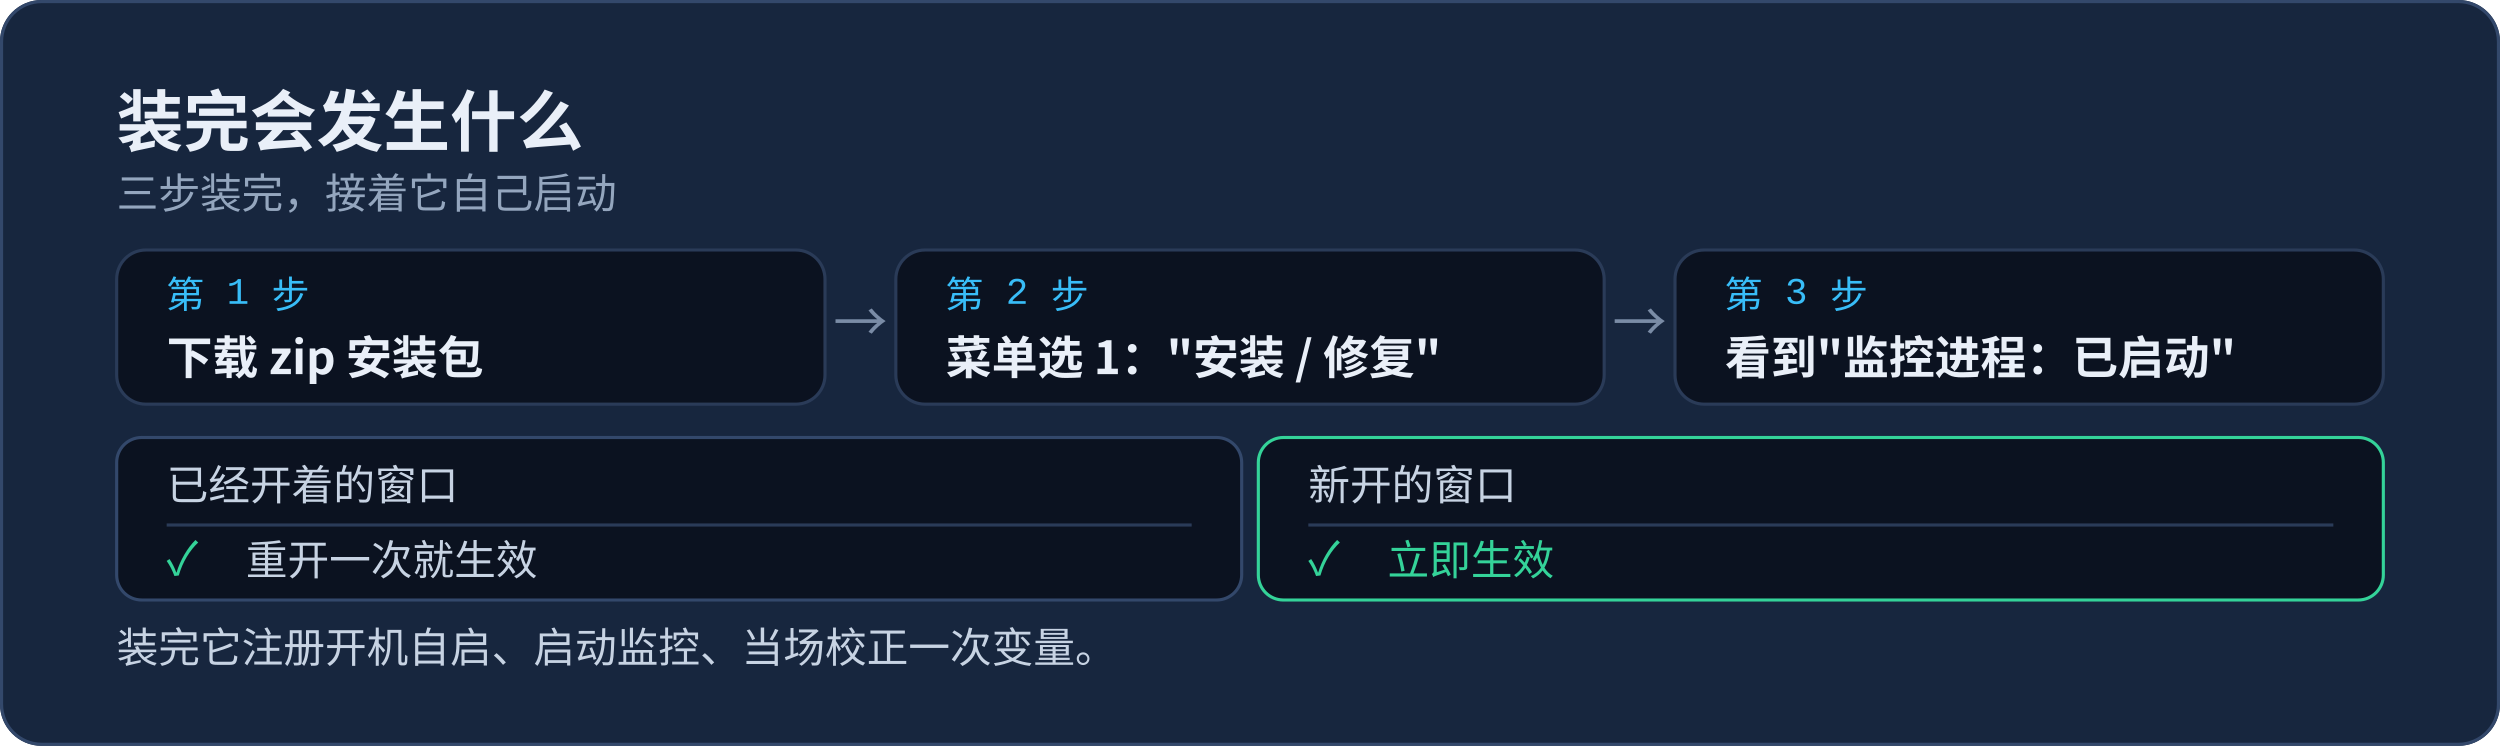
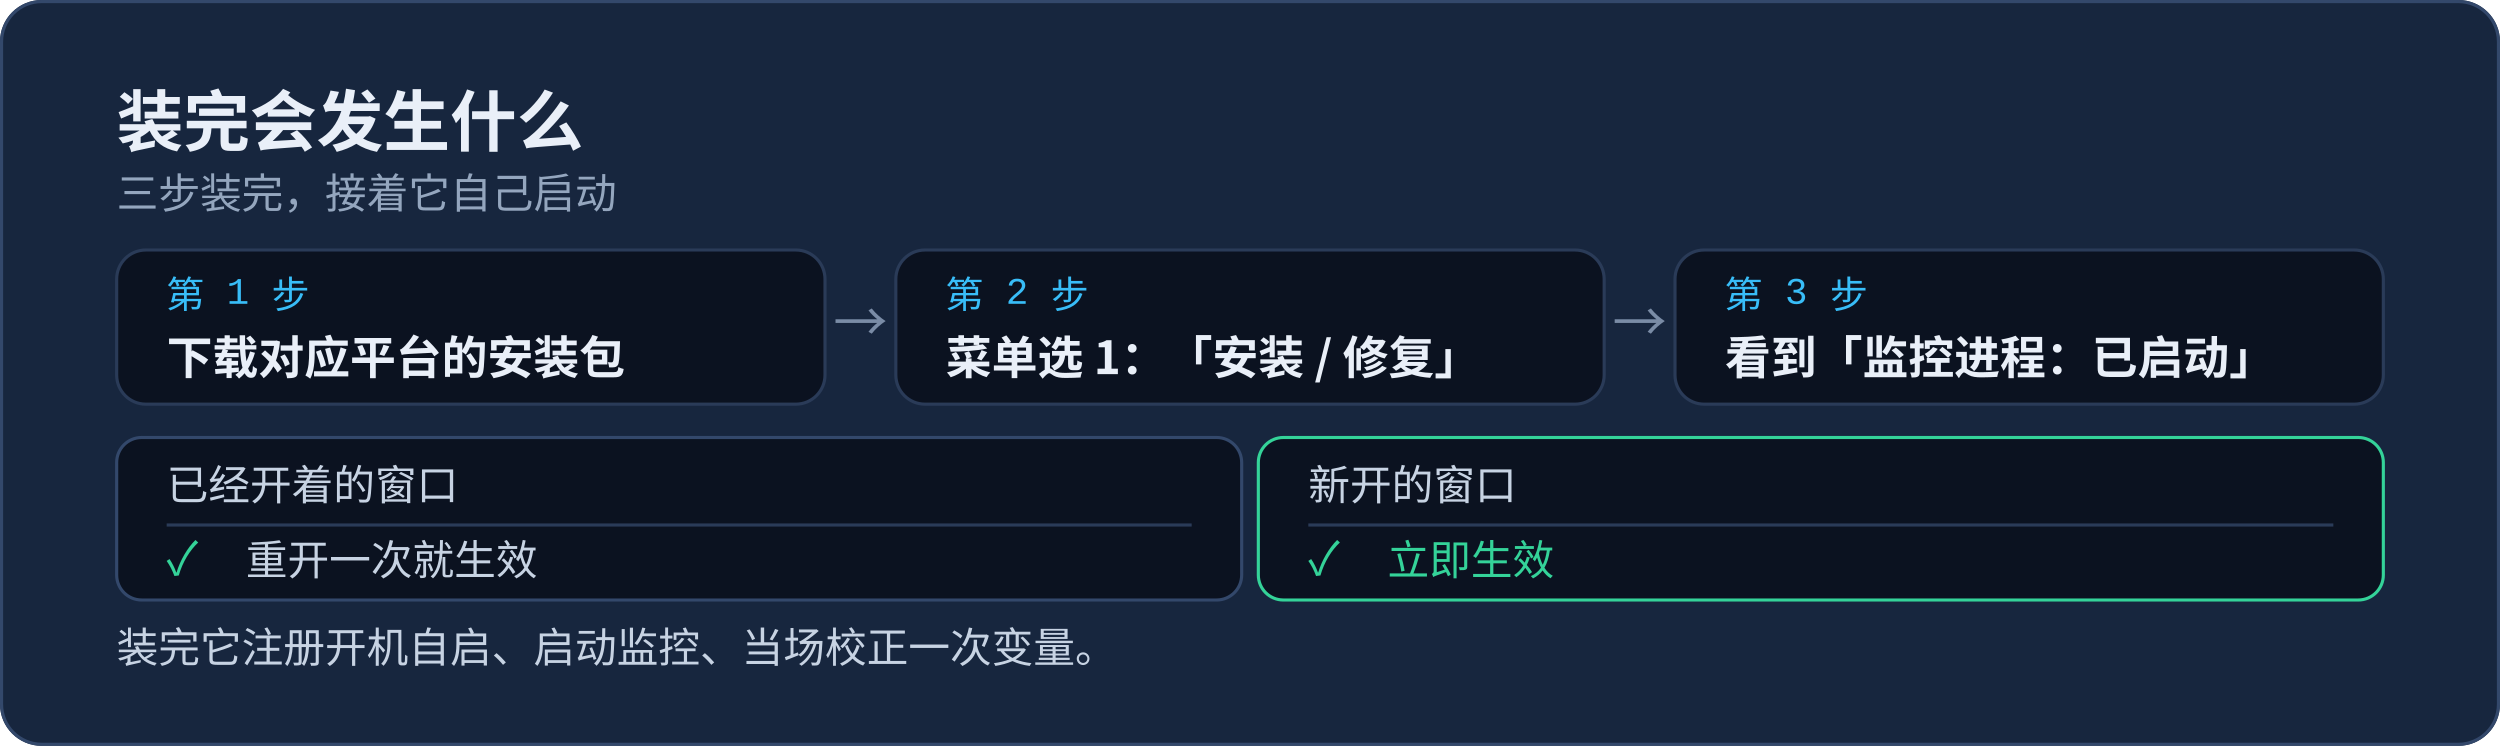
<svg xmlns="http://www.w3.org/2000/svg" width="1200" height="358" viewBox="0 0 1200 358" role="img" aria-labelledby="firstTitle firstDesc" font-family="-apple-system, BlinkMacSystemFont, 'Segoe UI', 'PingFang SC', 'Microsoft YaHei', 'Noto Sans CJK SC', sans-serif">
  <rect width="1200" height="358" rx="20" fill="#17263E" />
  <rect x="0.75" y="0.75" width="1198.5" height="356.5" rx="19.25" fill="none" stroke="#33486B" stroke-width="1.5" />
  <g id="heading">
    <text x="56" y="70" font-size="32" font-weight="700" fill="#E9EFF8">装完会发生什么</text>
    <text x="56" y="100" font-family="ui-monospace, SFMono-Regular, Menlo, Consolas, 'Liberation Mono', monospace" font-size="20" fill="#94A6BE">三步装完，接着它自己启动</text>
  </g>
  <g id="steps">
    <rect x="56" y="120" width="340" height="74" rx="14" fill="#0B1220" stroke="#2A3B58" stroke-width="1.5" />
    <text x="80" y="140" dominant-baseline="central" font-family="ui-monospace, SFMono-Regular, Menlo, Consolas, 'Liberation Mono', monospace" font-size="18" fill="#38BDF8">第 1 步</text>
-     <text x="80" y="170" dominant-baseline="central" font-size="22" font-weight="700" fill="#E9EFF8">下载 zip 安装包</text>
+     <text x="80" y="170" dominant-baseline="central" font-size="22" font-weight="700" fill="#E9EFF8">下载对应平台的安装包</text>
    <rect x="430" y="120" width="340" height="74" rx="14" fill="#0B1220" stroke="#2A3B58" stroke-width="1.5" />
    <text x="454" y="140" dominant-baseline="central" font-family="ui-monospace, SFMono-Regular, Menlo, Consolas, 'Liberation Mono', monospace" font-size="18" fill="#38BDF8">第 2 步</text>
-     <text x="454" y="170" dominant-baseline="central" font-size="22" font-weight="700" fill="#E9EFF8">菜单选 1："安装 / 修复"</text>
+     <text x="454" y="170" dominant-baseline="central" font-size="22" font-weight="700" fill="#E9EFF8">菜单选 1：「安装 / 修复」</text>
    <rect x="804" y="120" width="340" height="74" rx="14" fill="#0B1220" stroke="#2A3B58" stroke-width="1.5" />
    <text x="828" y="140" dominant-baseline="central" font-family="ui-monospace, SFMono-Regular, Menlo, Consolas, 'Liberation Mono', monospace" font-size="18" fill="#38BDF8">第 3 步</text>
-     <text x="828" y="170" dominant-baseline="central" font-size="22" font-weight="700" fill="#E9EFF8">看到"监控进程：已启动"</text>
+     <text x="828" y="170" dominant-baseline="central" font-size="22" font-weight="700" fill="#E9EFF8">看到「监控进程：已启动」</text>
  </g>
  <g id="step-arrows" font-size="26" fill="#7A8CA6" text-anchor="middle">
    <text x="413" y="164">→</text>
    <text x="787" y="164">→</text>
  </g>
  <g id="windows">
    <rect x="56" y="210" width="540" height="78" rx="12" fill="#0B1220" stroke="#33486B" stroke-width="1.5" />
    <text x="80" y="240" font-size="20" fill="#C7D3E3">已经开着的窗口</text>
    <path d="M80 252H572" fill="none" stroke="#2A3B58" stroke-width="1.5" />
    <text x="80" y="276" font-size="22" fill="#34D399">✓</text>
    <text x="118" y="276" font-size="20" fill="#C7D3E3">重开一次就生效</text>
    <rect x="604" y="210" width="540" height="78" rx="12" fill="#0B1220" stroke="#34D399" stroke-width="1.5" />
    <text x="628" y="240" font-size="20" fill="#C7D3E3">新开的窗口</text>
    <path d="M628 252H1120" fill="none" stroke="#2A3B58" stroke-width="1.5" />
    <text x="628" y="276" font-size="22" fill="#34D399">✓</text>
    <text x="666" y="276" font-size="20" fill="#34D399">立即生效</text>
  </g>
  <text x="56" y="318" font-size="20" fill="#C7D3E3">装完它注册开机自启、启动监控、当场校正一次变量。</text>
</svg>
